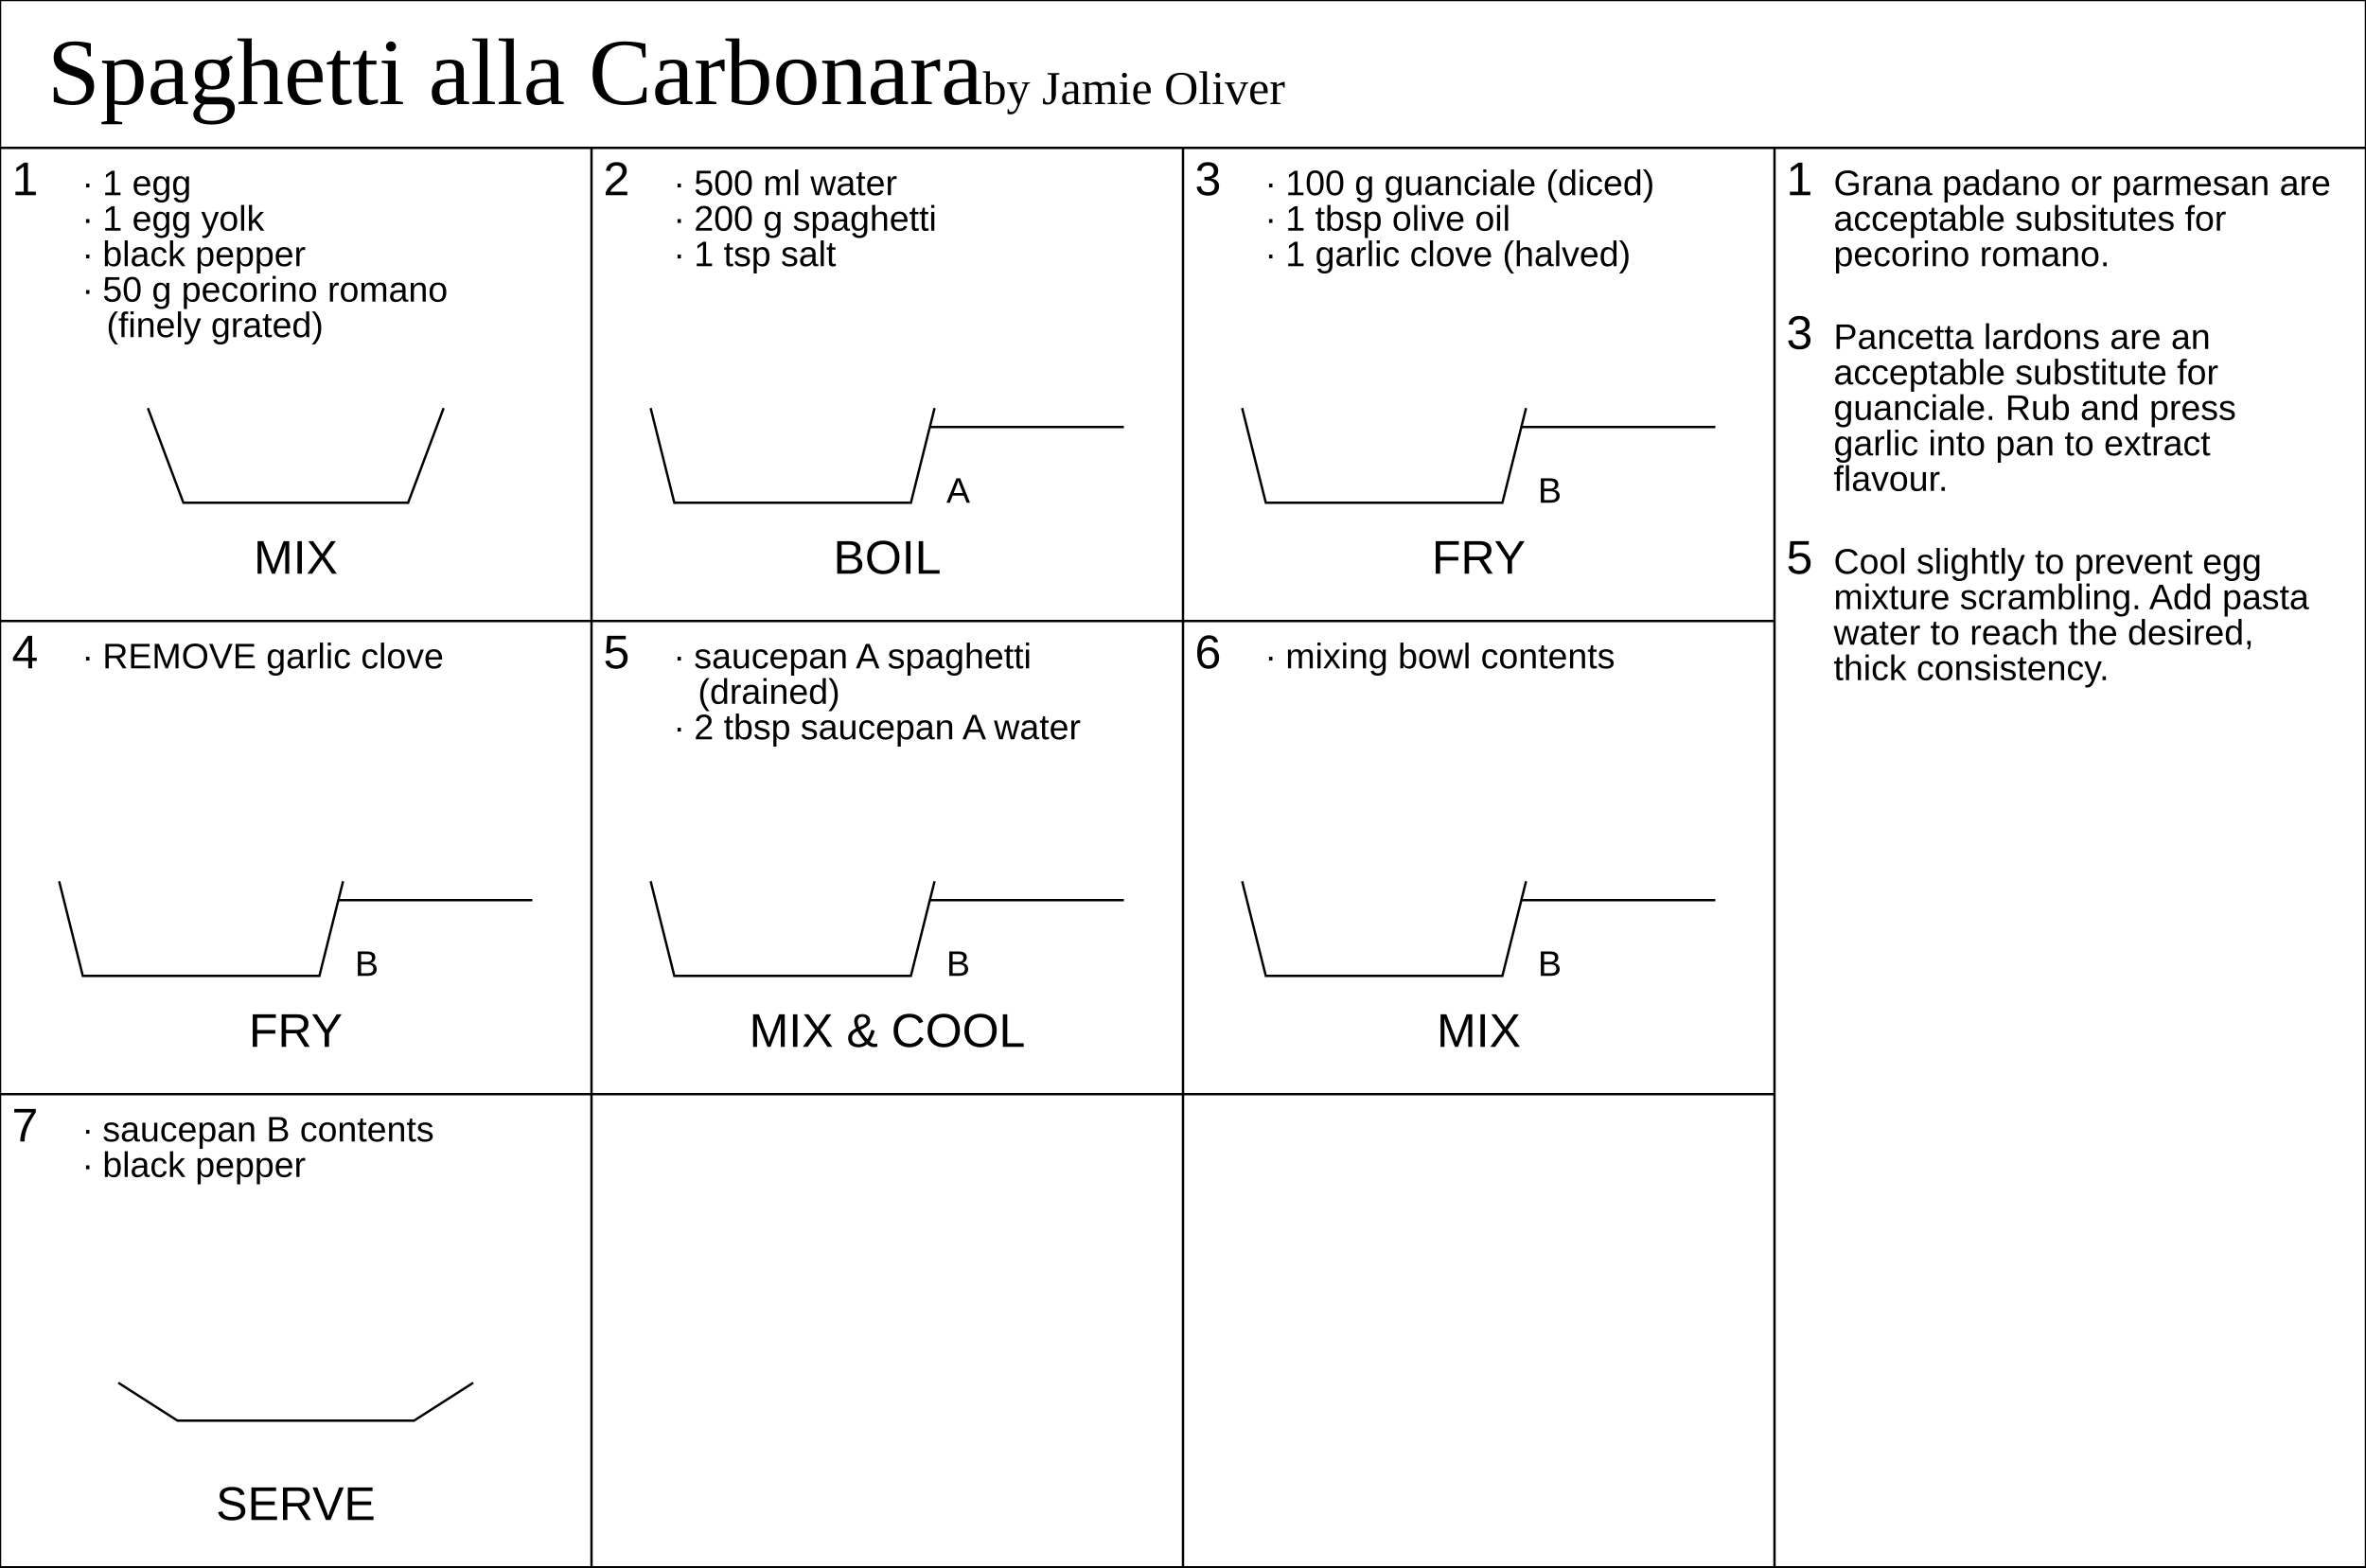
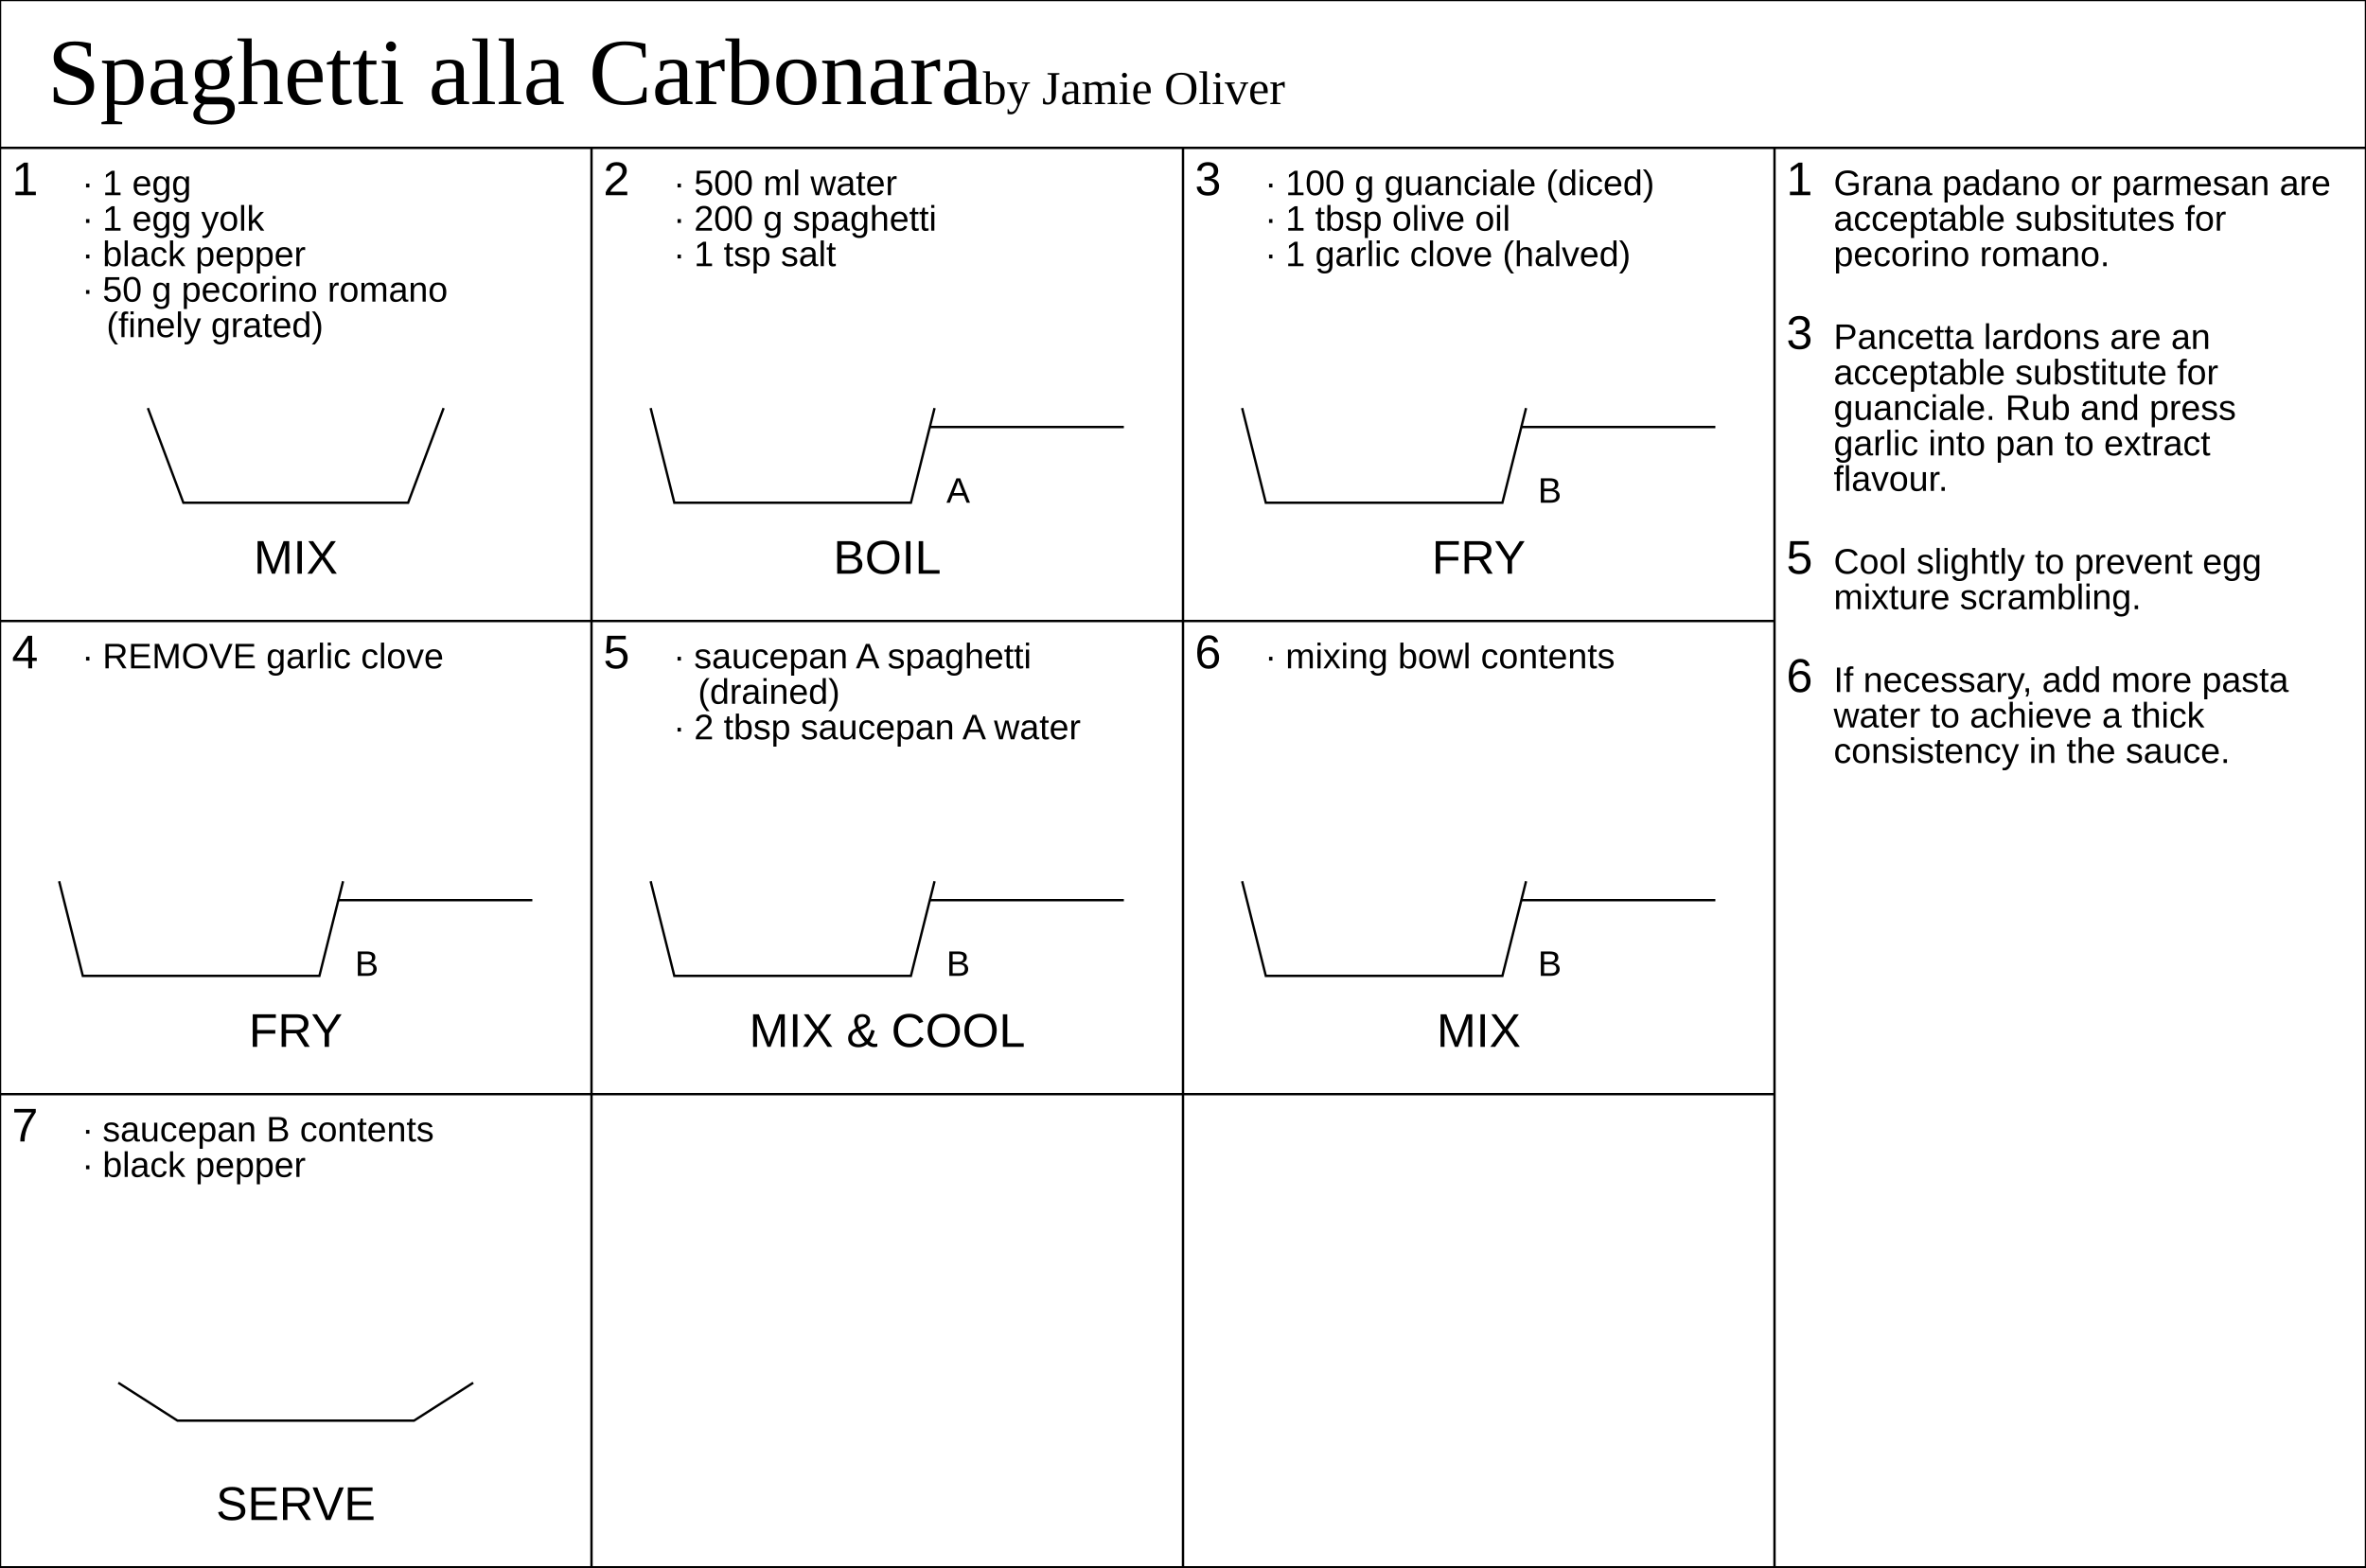
<svg xmlns="http://www.w3.org/2000/svg" width="2000" height="1325.0">
  <text x="40.0" y="88.0" font-size="80">
Spaghetti alla Carbonara<tspan font-size="40">  by Jamie Oliver</tspan>
  </text>
  <polyline points="0,0 0,1325.0 " style="fill:none;stroke:black;stroke-width:2" />
  <polyline points="2000,0 2000,1325.0 " style="fill:none;stroke:black;stroke-width:2" />
  <polyline points="500,125.0 500,1325.0 " style="fill:none;stroke:black;stroke-width:2" />
  <polyline points="1000,125.0 1000,1325.0 " style="fill:none;stroke:black;stroke-width:2" />
  <polyline points="1500,125.0 1500,1325.0 " style="fill:none;stroke:black;stroke-width:2" />
  <polyline points="0,0 2000,0 " style="fill:none;stroke:black;stroke-width:2" />
  <polyline points="0,125.0 2000,125.0 " style="fill:none;stroke:black;stroke-width:2" />
  <polyline points="0,1325.0 2000,1325.0 " style="fill:none;stroke:black;stroke-width:2" />
  <polyline points="0,525.0 1500,525.0 " style="fill:none;stroke:black;stroke-width:2" />
  <polyline points="0,925.0 1500,925.0 " style="fill:none;stroke:black;stroke-width:2" />
  <text x="10.0" y="165.0" text-anchor="left" style="font-family:Arial;font-size:40"> 
1 </text>
  <text x="70.0" y="165.0" text-anchor="left" style="font-family:Arial;font-size:30"> 
∙ 1 egg </text>
  <text x="70.0" y="195.0" text-anchor="left" style="font-family:Arial;font-size:30"> 
∙ 1 egg yolk </text>
  <text x="70.0" y="225.0" text-anchor="left" style="font-family:Arial;font-size:30"> 
∙ black pepper </text>
  <text x="70.0" y="255.0" text-anchor="left" style="font-family:Arial;font-size:30"> 
∙ 50 g pecorino romano </text>
  <text x="90.0" y="285.0" text-anchor="left" style="font-family:Arial;font-size:30"> 
(finely grated) </text>
  <polyline points="125.0,345.0 155.0,425.0 345.0,425.0 375.0,345.0" style="fill:none;stroke:black;stroke-width:2" />
  <text x="250.0" y="485.0" text-anchor="middle" style="font-family:Arial;font-size:40"> 
MIX </text>
  <text x="1510.0" y="165.0" text-anchor="left" style="font-family:Arial;font-size:40"> 
1 </text>
  <text x="1550.0" y="165.0" text-anchor="left" style="font-family:Arial;font-size:30"> 
Grana padano or parmesan are </text>
  <text x="1550.0" y="195.0" text-anchor="left" style="font-family:Arial;font-size:30"> 
acceptable subsitutes for </text>
  <text x="1550.0" y="225.0" text-anchor="left" style="font-family:Arial;font-size:30"> 
pecorino romano. </text>
  <text x="510.0" y="165.0" text-anchor="left" style="font-family:Arial;font-size:40"> 
2 </text>
  <text x="570.0" y="165.0" text-anchor="left" style="font-family:Arial;font-size:30"> 
∙ 500 ml water </text>
  <text x="570.0" y="195.0" text-anchor="left" style="font-family:Arial;font-size:30"> 
∙ 200 g spaghetti </text>
  <text x="570.0" y="225.0" text-anchor="left" style="font-family:Arial;font-size:30"> 
∙ 1 tsp salt </text>
  <polyline points="550.0,345.0 570.0,425.0 770.0,425.0 790.0,345.0" style="fill:none;stroke:black;stroke-width:2" />
  <polyline points="786.0,361.0 950.0,361.0" style="fill:none;stroke:black;stroke-width:2" />
  <text x="800.0" y="425.0" text-anchor="left" style="font-family:Arial;font-size:30"> 
A </text>
  <text x="750.0" y="485.0" text-anchor="middle" style="font-family:Arial;font-size:40"> 
BOIL </text>
  <text x="1010.0" y="165.0" text-anchor="left" style="font-family:Arial;font-size:40"> 
3 </text>
  <text x="1070.0" y="165.0" text-anchor="left" style="font-family:Arial;font-size:30"> 
∙ 100 g guanciale (diced) </text>
  <text x="1070.0" y="195.0" text-anchor="left" style="font-family:Arial;font-size:30"> 
∙ 1 tbsp olive oil </text>
  <text x="1070.0" y="225.0" text-anchor="left" style="font-family:Arial;font-size:30"> 
∙ 1 garlic clove (halved) </text>
  <polyline points="1050.0,345.0 1070.0,425.0 1270.0,425.0 1290.0,345.0" style="fill:none;stroke:black;stroke-width:2" />
  <polyline points="1286.0,361.0 1450.0,361.0" style="fill:none;stroke:black;stroke-width:2" />
  <text x="1300.0" y="425.0" text-anchor="left" style="font-family:Arial;font-size:30"> 
B </text>
  <text x="1250.0" y="485.0" text-anchor="middle" style="font-family:Arial;font-size:40"> 
FRY </text>
  <text x="1510.0" y="295.0" text-anchor="left" style="font-family:Arial;font-size:40"> 
3 </text>
  <text x="1550.0" y="295.0" text-anchor="left" style="font-family:Arial;font-size:30"> 
Pancetta lardons are an </text>
  <text x="1550.0" y="325.0" text-anchor="left" style="font-family:Arial;font-size:30"> 
acceptable substitute for </text>
  <text x="1550.0" y="355.0" text-anchor="left" style="font-family:Arial;font-size:30"> 
guanciale. Rub and press </text>
  <text x="1550.0" y="385.0" text-anchor="left" style="font-family:Arial;font-size:30"> 
garlic into pan to extract </text>
  <text x="1550.0" y="415.0" text-anchor="left" style="font-family:Arial;font-size:30"> 
flavour. </text>
  <text x="10.0" y="565.0" text-anchor="left" style="font-family:Arial;font-size:40"> 
4 </text>
  <text x="70.0" y="565.0" text-anchor="left" style="font-family:Arial;font-size:30"> 
∙ REMOVE garlic clove </text>
  <polyline points="50.0,745.0 70.0,825.0 270.0,825.0 290.0,745.0" style="fill:none;stroke:black;stroke-width:2" />
  <polyline points="286,761.0 450.0,761.0" style="fill:none;stroke:black;stroke-width:2" />
  <text x="300.0" y="825.0" text-anchor="left" style="font-family:Arial;font-size:30"> 
B </text>
  <text x="250.0" y="885.0" text-anchor="middle" style="font-family:Arial;font-size:40"> 
FRY </text>
  <text x="510.0" y="565.0" text-anchor="left" style="font-family:Arial;font-size:40"> 
5 </text>
  <text x="570.0" y="565.0" text-anchor="left" style="font-family:Arial;font-size:30"> 
∙ saucepan A spaghetti </text>
  <text x="590.0" y="595.0" text-anchor="left" style="font-family:Arial;font-size:30"> 
(drained) </text>
  <text x="570.0" y="625.0" text-anchor="left" style="font-family:Arial;font-size:30"> 
∙ 2 tbsp saucepan A water </text>
  <polyline points="550.0,745.0 570.0,825.0 770.0,825.0 790.0,745.0" style="fill:none;stroke:black;stroke-width:2" />
  <polyline points="786.0,761.0 950.0,761.0" style="fill:none;stroke:black;stroke-width:2" />
  <text x="800.0" y="825.0" text-anchor="left" style="font-family:Arial;font-size:30"> 
B </text>
  <text x="750.0" y="885.0" text-anchor="middle" style="font-family:Arial;font-size:40"> 
MIX &amp; COOL </text>
  <text x="1510.0" y="485.0" text-anchor="left" style="font-family:Arial;font-size:40"> 
5 </text>
  <text x="1550.0" y="485.0" text-anchor="left" style="font-family:Arial;font-size:30"> 
Cool slightly to prevent egg </text>
  <text x="1550.0" y="515.0" text-anchor="left" style="font-family:Arial;font-size:30"> 
- mixture scrambling. Add pasta </text>
-   <text x="1550.0" y="545.0" text-anchor="left" style="font-family:Arial;font-size:30"> 
- water to reach the desired, </text>
-   <text x="1550.0" y="575.0" text-anchor="left" style="font-family:Arial;font-size:30"> 
- thick consistency. </text>
+ mixture scrambling. </text>
  <text x="1010.0" y="565.0" text-anchor="left" style="font-family:Arial;font-size:40"> 
6 </text>
  <text x="1070.0" y="565.0" text-anchor="left" style="font-family:Arial;font-size:30"> 
∙ mixing bowl contents </text>
  <polyline points="1050.0,745.0 1070.0,825.0 1270.0,825.0 1290.0,745.0" style="fill:none;stroke:black;stroke-width:2" />
  <polyline points="1286.0,761.0 1450.0,761.0" style="fill:none;stroke:black;stroke-width:2" />
  <text x="1300.0" y="825.0" text-anchor="left" style="font-family:Arial;font-size:30"> 
B </text>
  <text x="1250.0" y="885.0" text-anchor="middle" style="font-family:Arial;font-size:40"> 
MIX </text>
+   <text x="1510.0" y="585.0" text-anchor="left" style="font-family:Arial;font-size:40"> 
+ 6 </text>
+   <text x="1550.0" y="585.0" text-anchor="left" style="font-family:Arial;font-size:30"> 
+ If necessary, add more pasta </text>
+   <text x="1550.0" y="615.0" text-anchor="left" style="font-family:Arial;font-size:30"> 
+ water to achieve a thick </text>
+   <text x="1550.0" y="645.0" text-anchor="left" style="font-family:Arial;font-size:30"> 
+ consistency in the sauce. </text>
  <text x="10.0" y="965.0" text-anchor="left" style="font-family:Arial;font-size:40"> 
7 </text>
  <text x="70.0" y="965.0" text-anchor="left" style="font-family:Arial;font-size:30"> 
∙ saucepan B contents </text>
  <text x="70.0" y="995.0" text-anchor="left" style="font-family:Arial;font-size:30"> 
∙ black pepper </text>
  <polyline points="100.0,1169.0 150.0,1201.0 350.0,1201.0 400.0,1169.0" style="fill:none;stroke:black;stroke-width:2" />
  <text x="250.0" y="1285.0" text-anchor="middle" style="font-family:Arial;font-size:40"> 
SERVE </text>
</svg>
